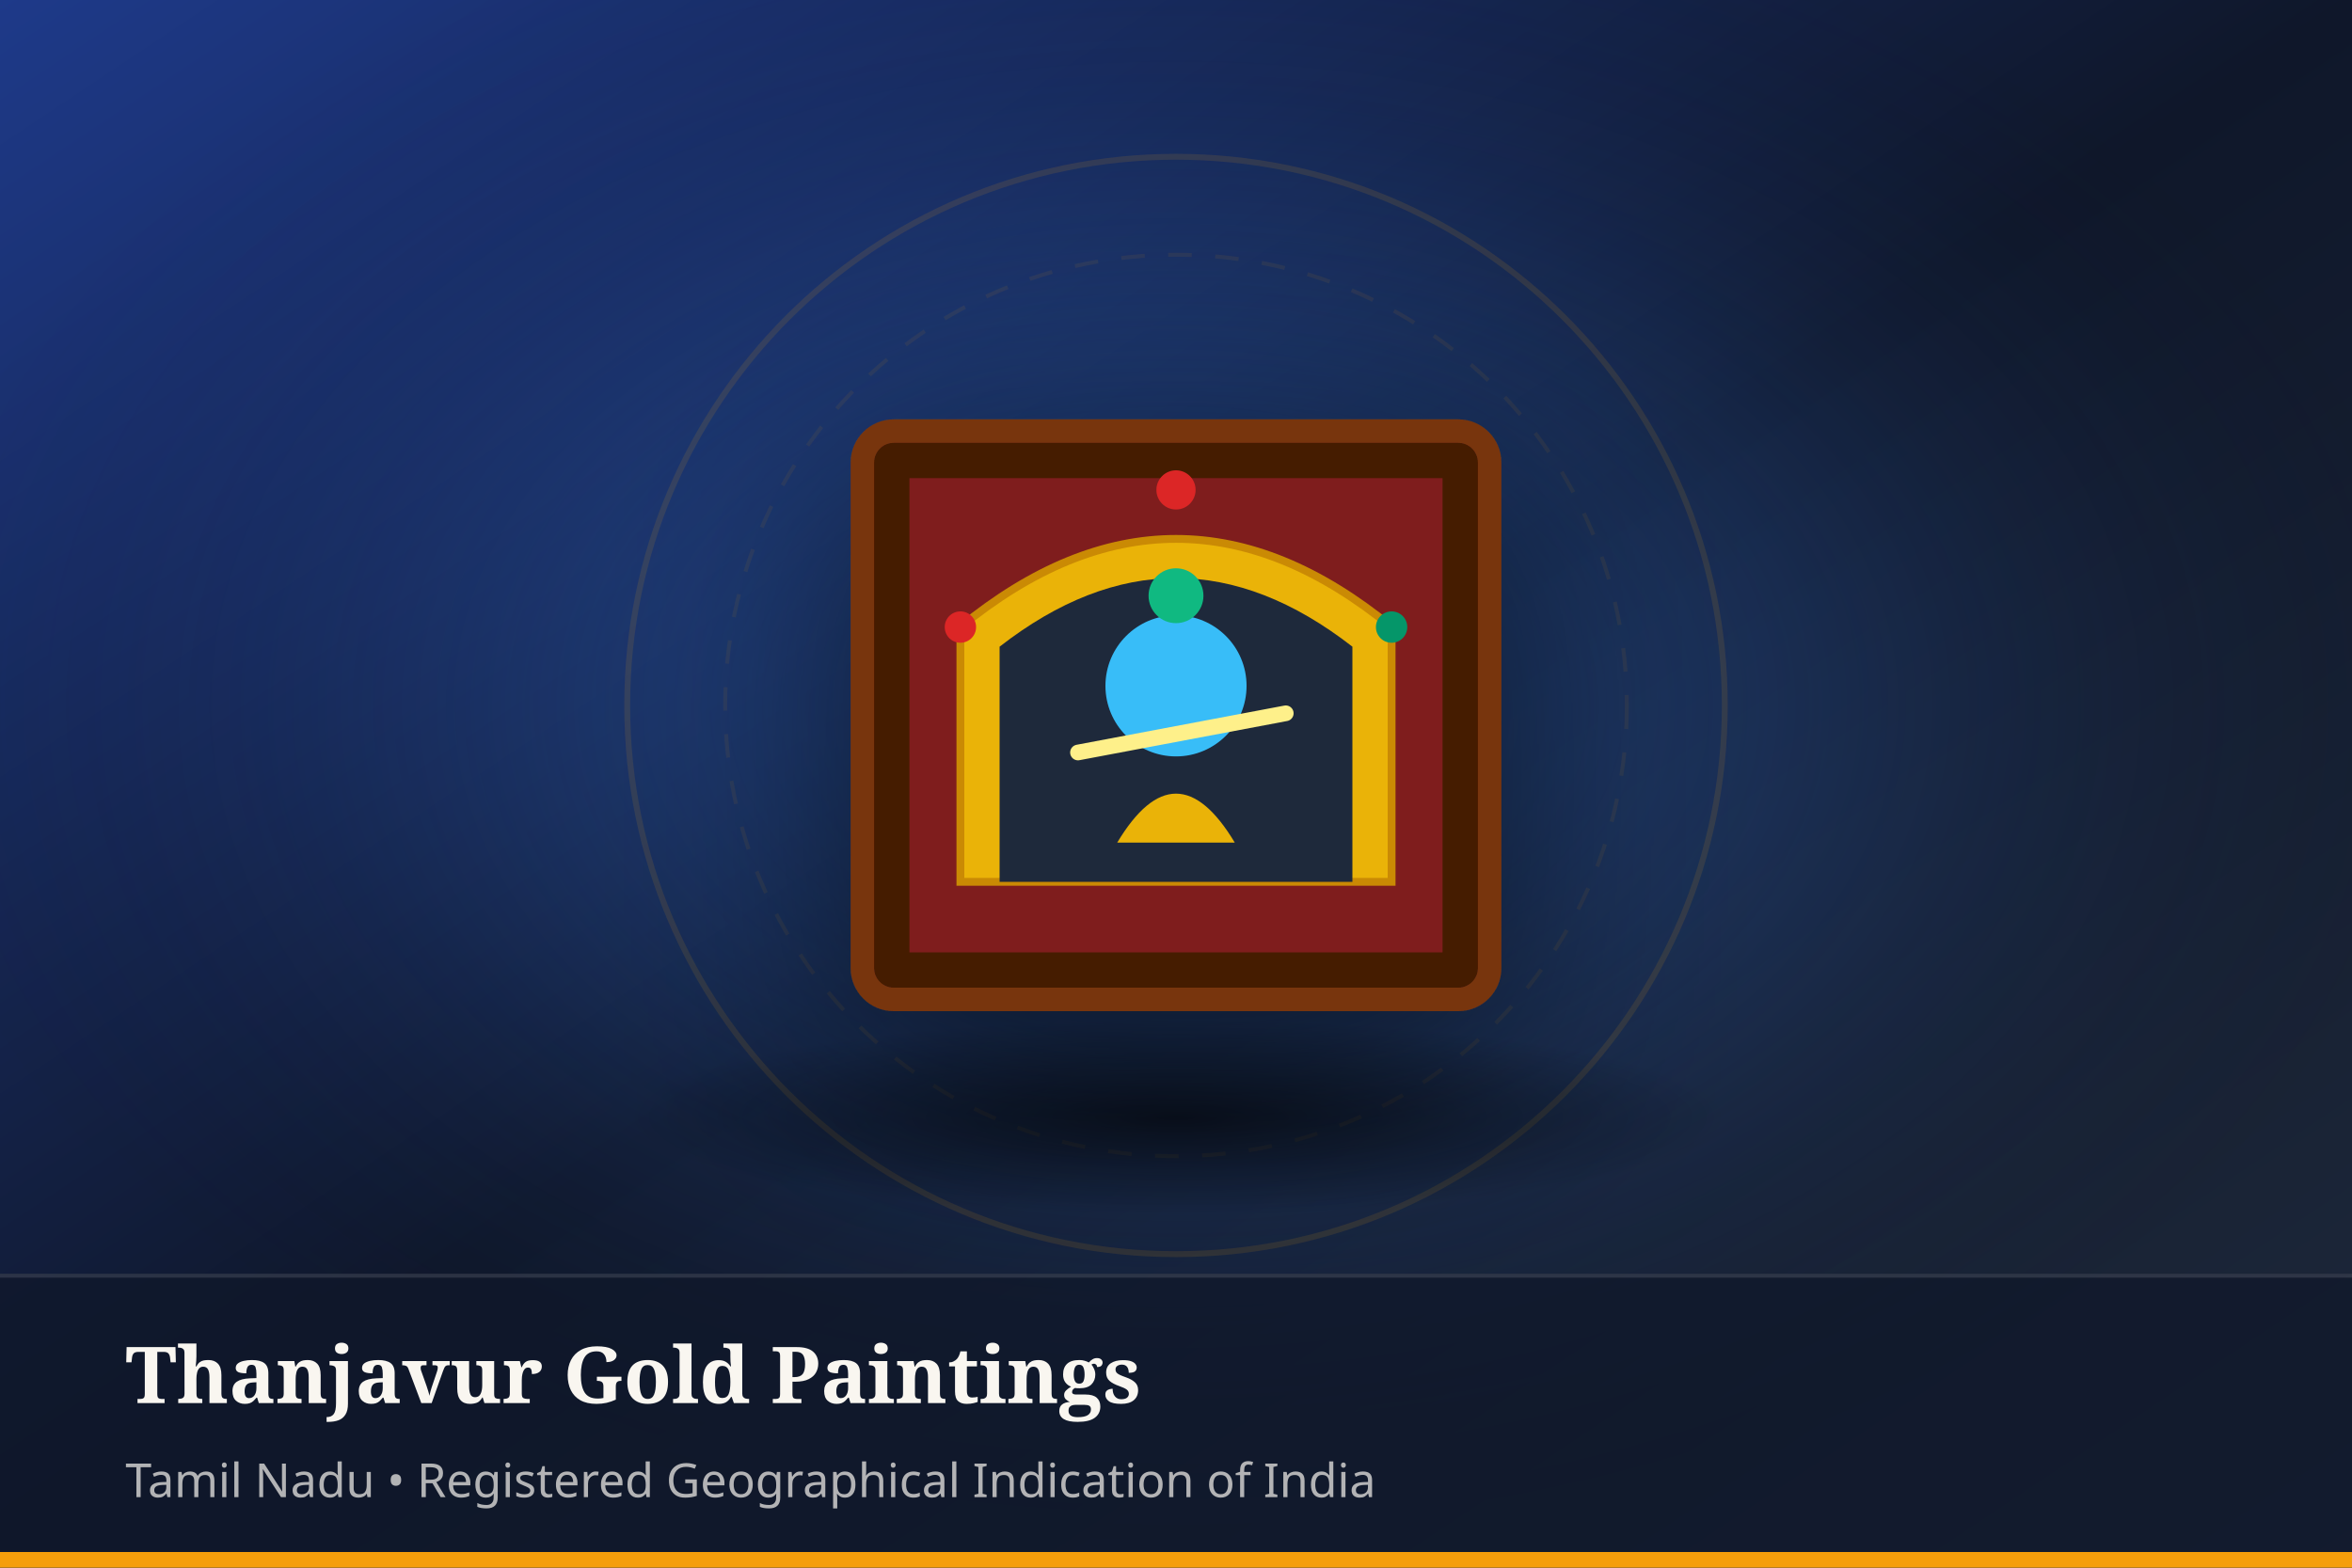
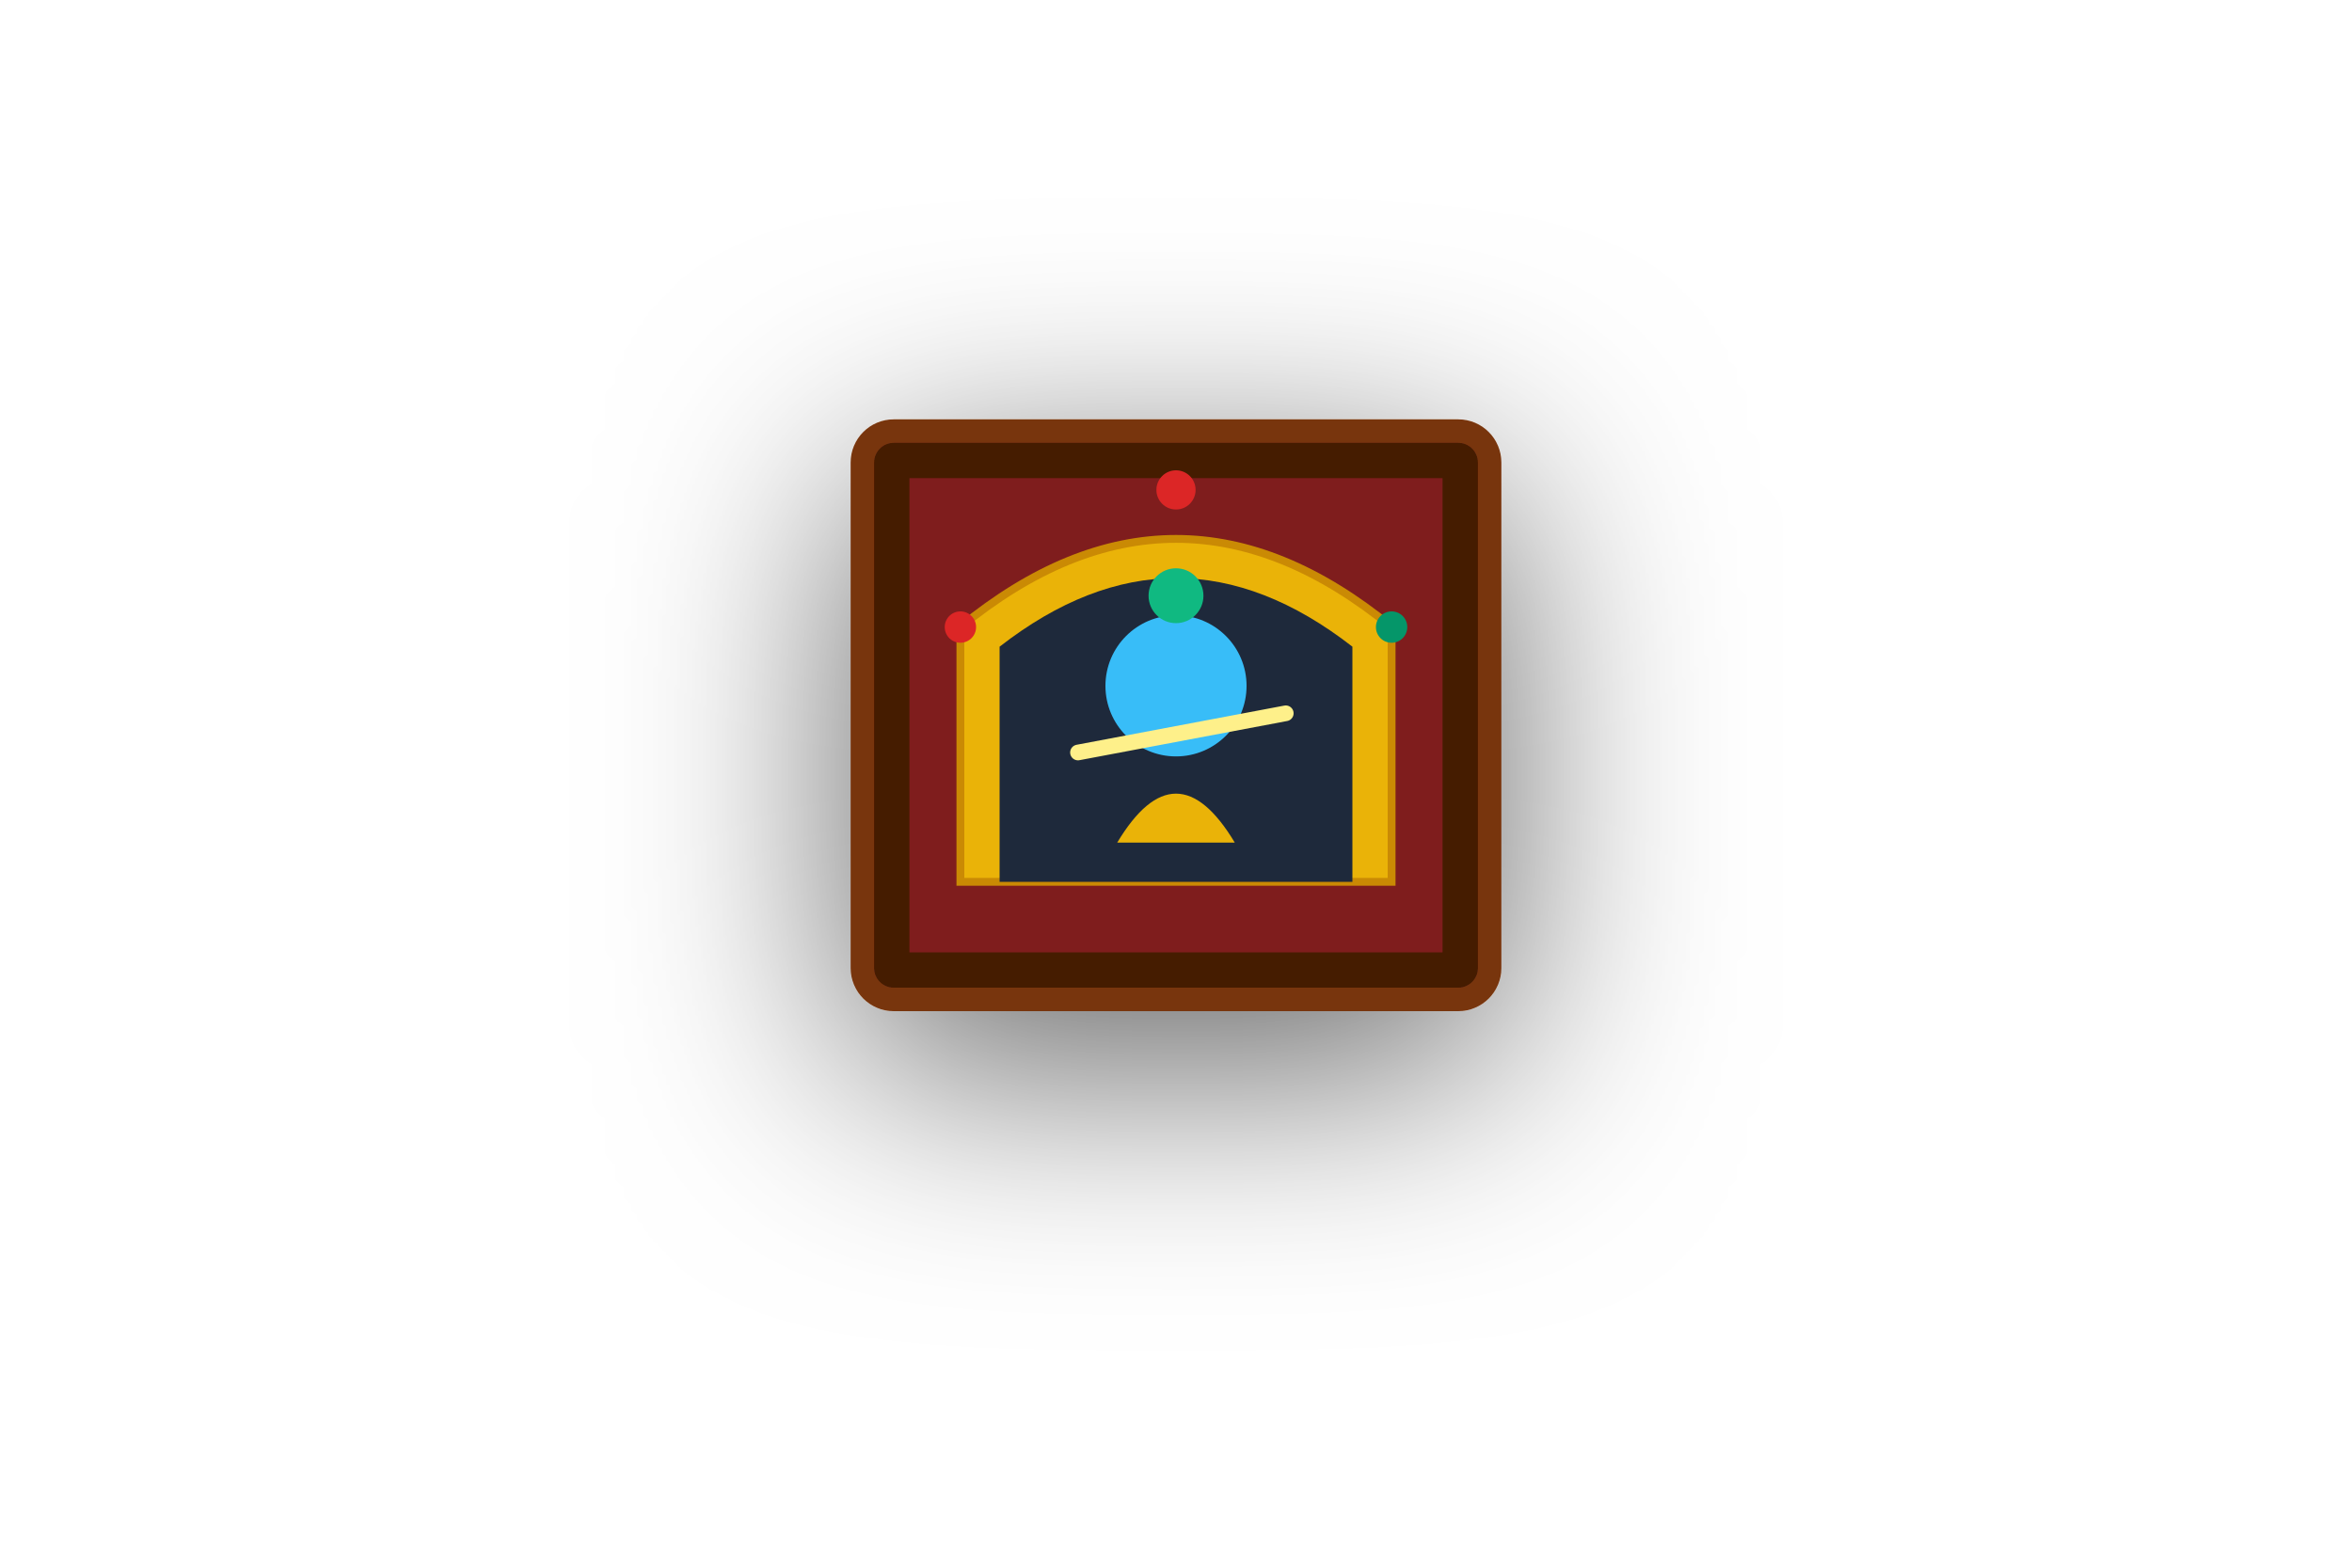
- <svg xmlns="http://www.w3.org/2000/svg" width="600" height="400" viewBox="0 0 600 400">
-   <defs>
-     <linearGradient id="bgGrad_thanjavur-gold-paintings" x1="0%" y1="0%" x2="100%" y2="100%">
-       <stop offset="0%" stop-color="#1E3A8A" />
-       <stop offset="50%" stop-color="#0F172A" />
-       <stop offset="100%" stop-color="#1E293B" />
-     </linearGradient>
-     <radialGradient id="spotlight_thanjavur-gold-paintings" cx="50%" cy="45%" r="55%">
-       <stop offset="0%" stop-color="#3B82F6" stop-opacity="0.45" />
-       <stop offset="60%" stop-color="#3B82F6" stop-opacity="0.1" />
-       <stop offset="100%" stop-color="#000000" stop-opacity="0" />
-     </radialGradient>
-     <radialGradient id="floorShadow_thanjavur-gold-paintings" cx="50%" cy="50%" r="50%">
-       <stop offset="0%" stop-color="rgba(0,0,0,0.6)" />
-       <stop offset="100%" stop-color="rgba(0,0,0,0)" />
-     </radialGradient>
-   </defs>
-   <rect width="100%" height="100%" fill="url(#bgGrad_thanjavur-gold-paintings)" />
-   <rect width="100%" height="100%" fill="url(#spotlight_thanjavur-gold-paintings)" />
-   <circle cx="300" cy="180" r="140" fill="none" stroke="#F59E0B" stroke-opacity="0.12" stroke-width="1.5" />
-   <circle cx="300" cy="180" r="115" fill="none" stroke="#F59E0B" stroke-opacity="0.08" stroke-width="1" stroke-dasharray="6,6" />
-   <ellipse cx="300" cy="285" rx="140" ry="25" fill="url(#floorShadow_thanjavur-gold-paintings)" />
+ <svg xmlns="http://www.w3.org/2000/svg" width="600" height="400" viewBox="0 0 600 400" fill="none">
  <g transform="translate(300, 180)">
    <rect x="-80" y="-70" width="160" height="145" rx="8" fill="#451A03" stroke="#78350F" stroke-width="6" filter="drop-shadow(0 15px 30px rgba(0,0,0,0.6))" />
    <rect x="-68" y="-58" width="136" height="121" fill="#7F1D1D" />
    <path d="M-55,45 L-55,-20 Q0,-65 55,-20 L55,45 Z" fill="#EAB308" stroke="#CA8A04" stroke-width="2" />
    <path d="M-45,45 L-45,-15 Q0,-50 45,-15 L45,45 Z" fill="#1E293B" />
    <circle cx="0" cy="-5" r="18" fill="#38BDF8" />
    <path d="M-15,35 Q0,10 15,35 Z" fill="#EAB308" />
    <line x1="-25" y1="12" x2="28" y2="2" stroke="#FEF08A" stroke-width="4" stroke-linecap="round" />
    <circle cx="0" cy="-28" r="7" fill="#10B981" />
    <circle cx="-55" cy="-20" r="4" fill="#DC2626" />
    <circle cx="55" cy="-20" r="4" fill="#059669" />
    <circle cx="0" cy="-55" r="5" fill="#DC2626" />
  </g>
-   <rect x="0" y="325" width="600" height="75" fill="rgba(15, 23, 42, 0.75)" />
-   <rect x="0" y="325" width="600" height="1" fill="rgba(255, 255, 255, 0.12)" />
-   <text x="32" y="358" fill="#F9F6F0" font-family="'Playfair Display', Georgia, serif" font-size="20" font-weight="700">
-     Thanjavur Gold Paintings
-   </text>
-   <text x="32" y="382" fill="rgba(249, 246, 240, 0.7)" font-family="'Plus Jakarta Sans', sans-serif" font-size="12" font-weight="500">
-     Tamil Nadu • Registered Geographical Indication of India
-   </text>
-   <rect x="0" y="396" width="600" height="4" fill="#F59E0B" />
</svg>
